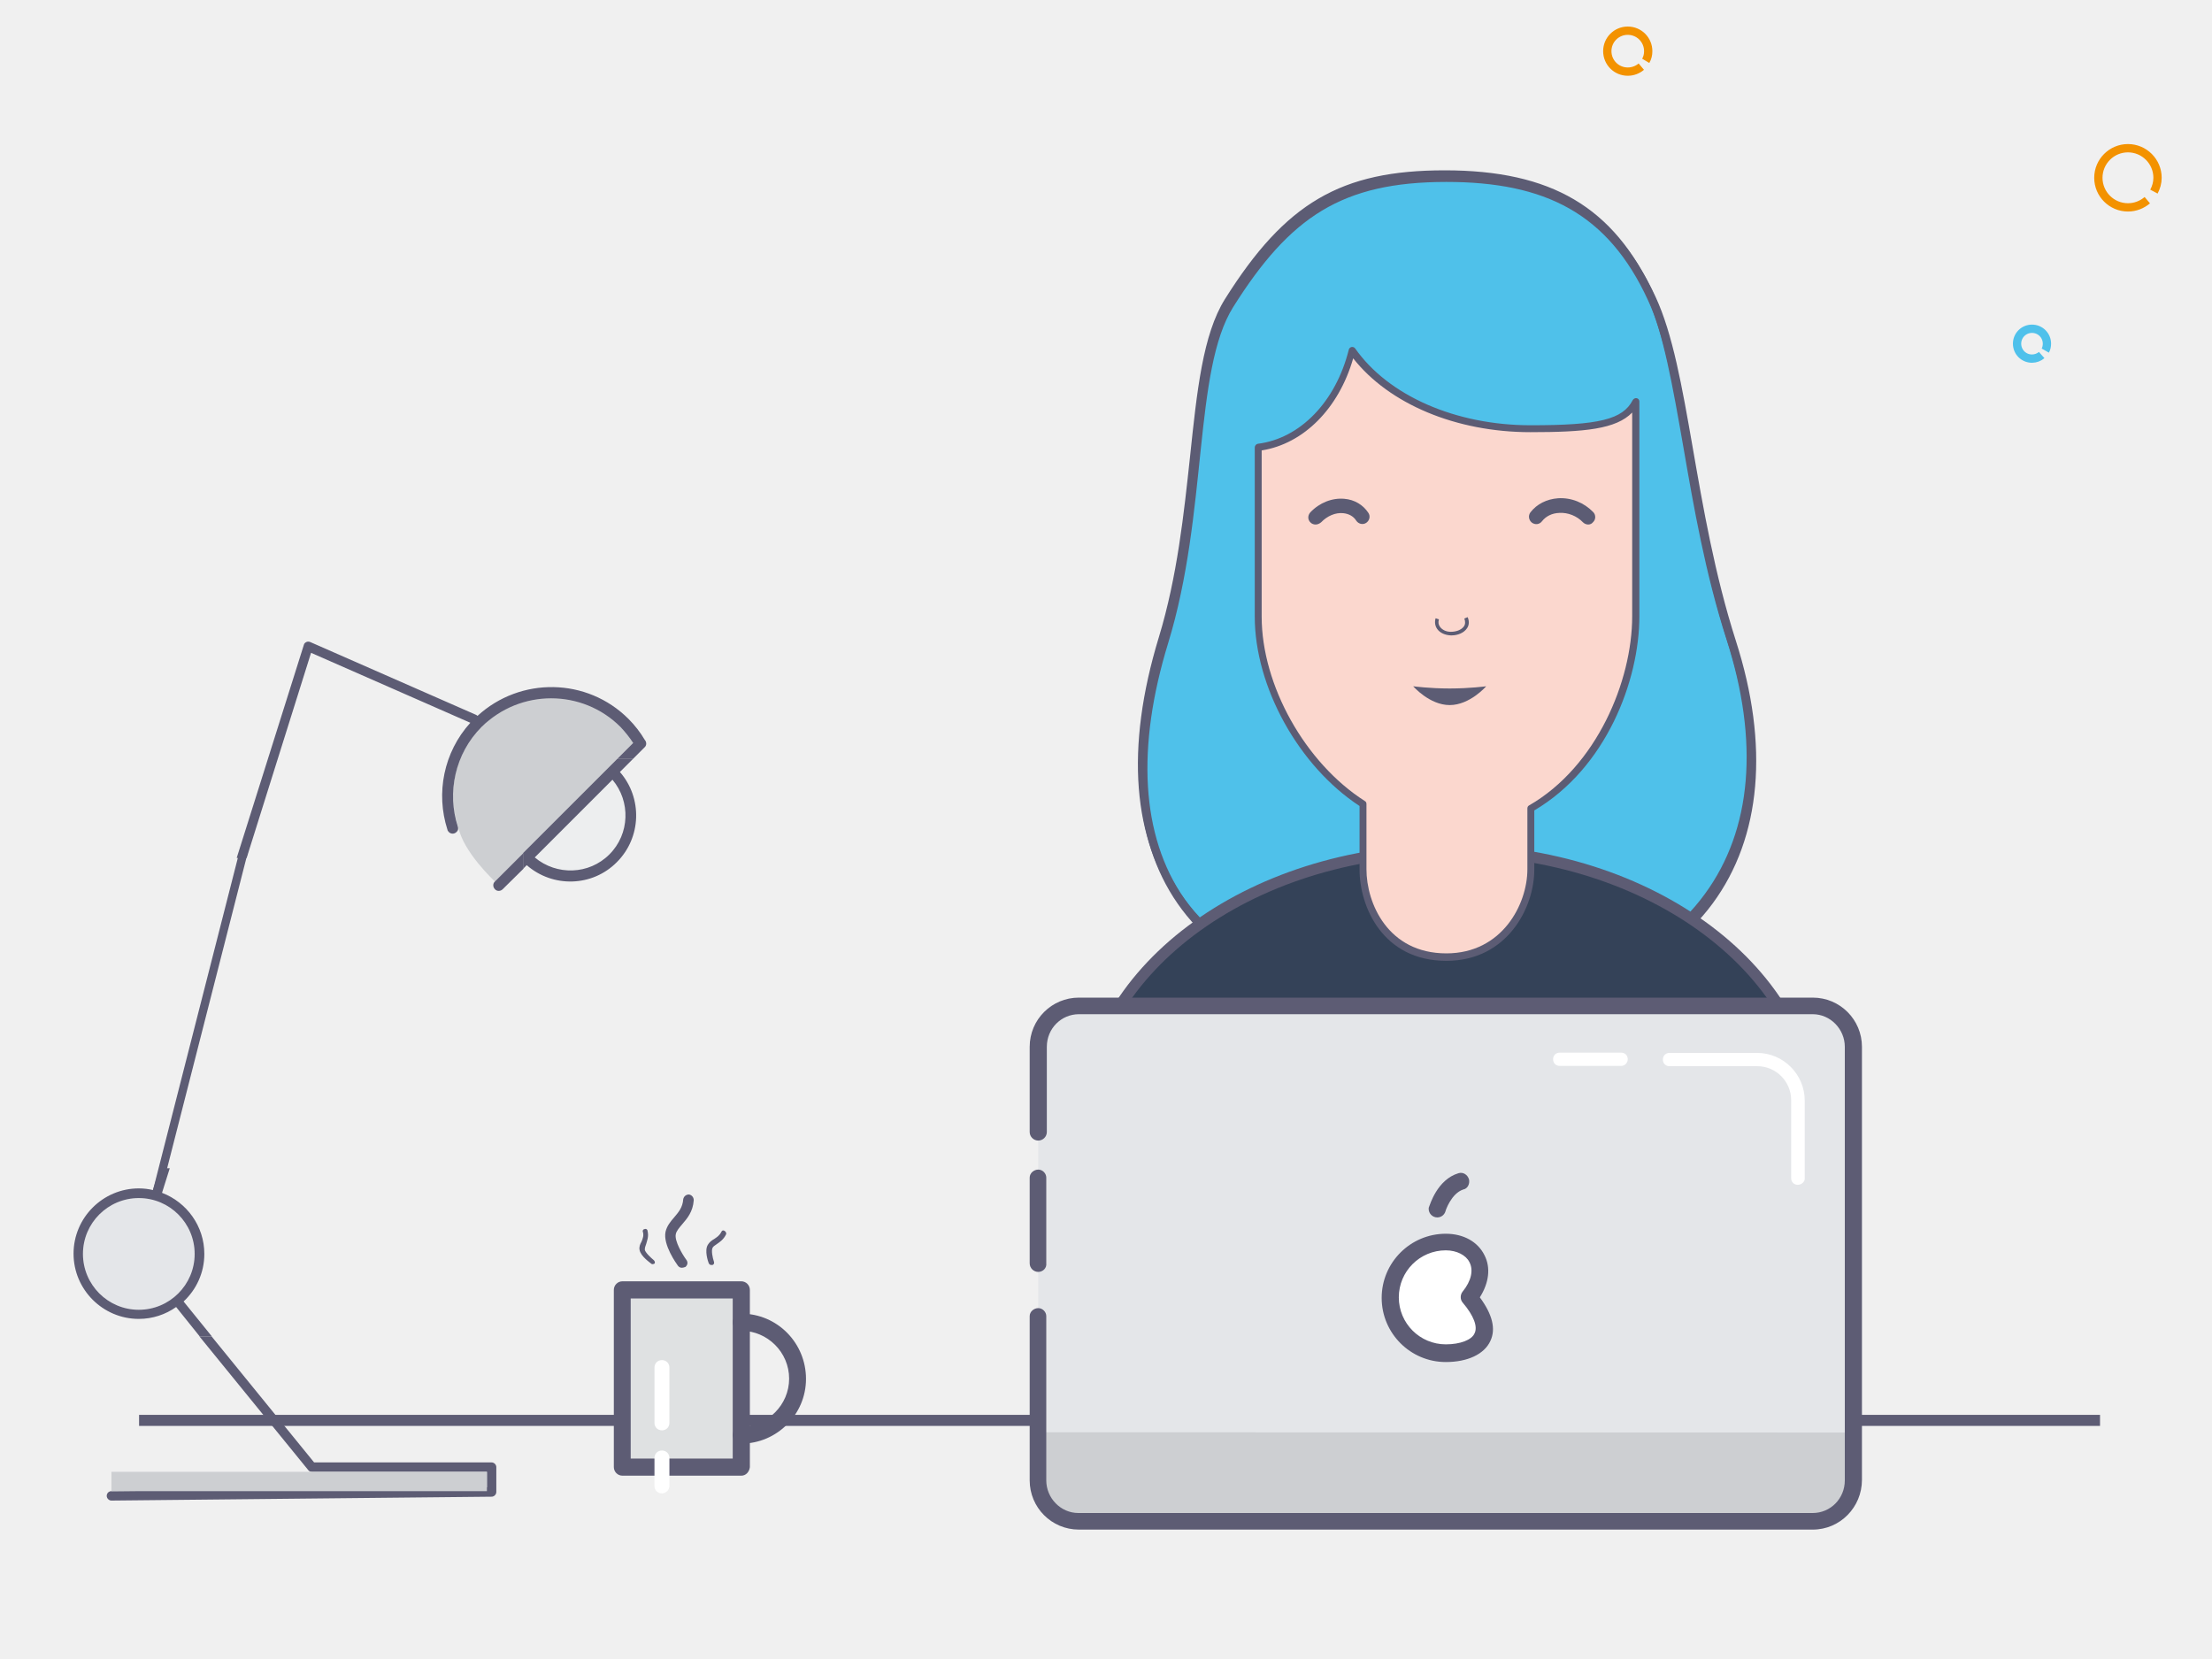
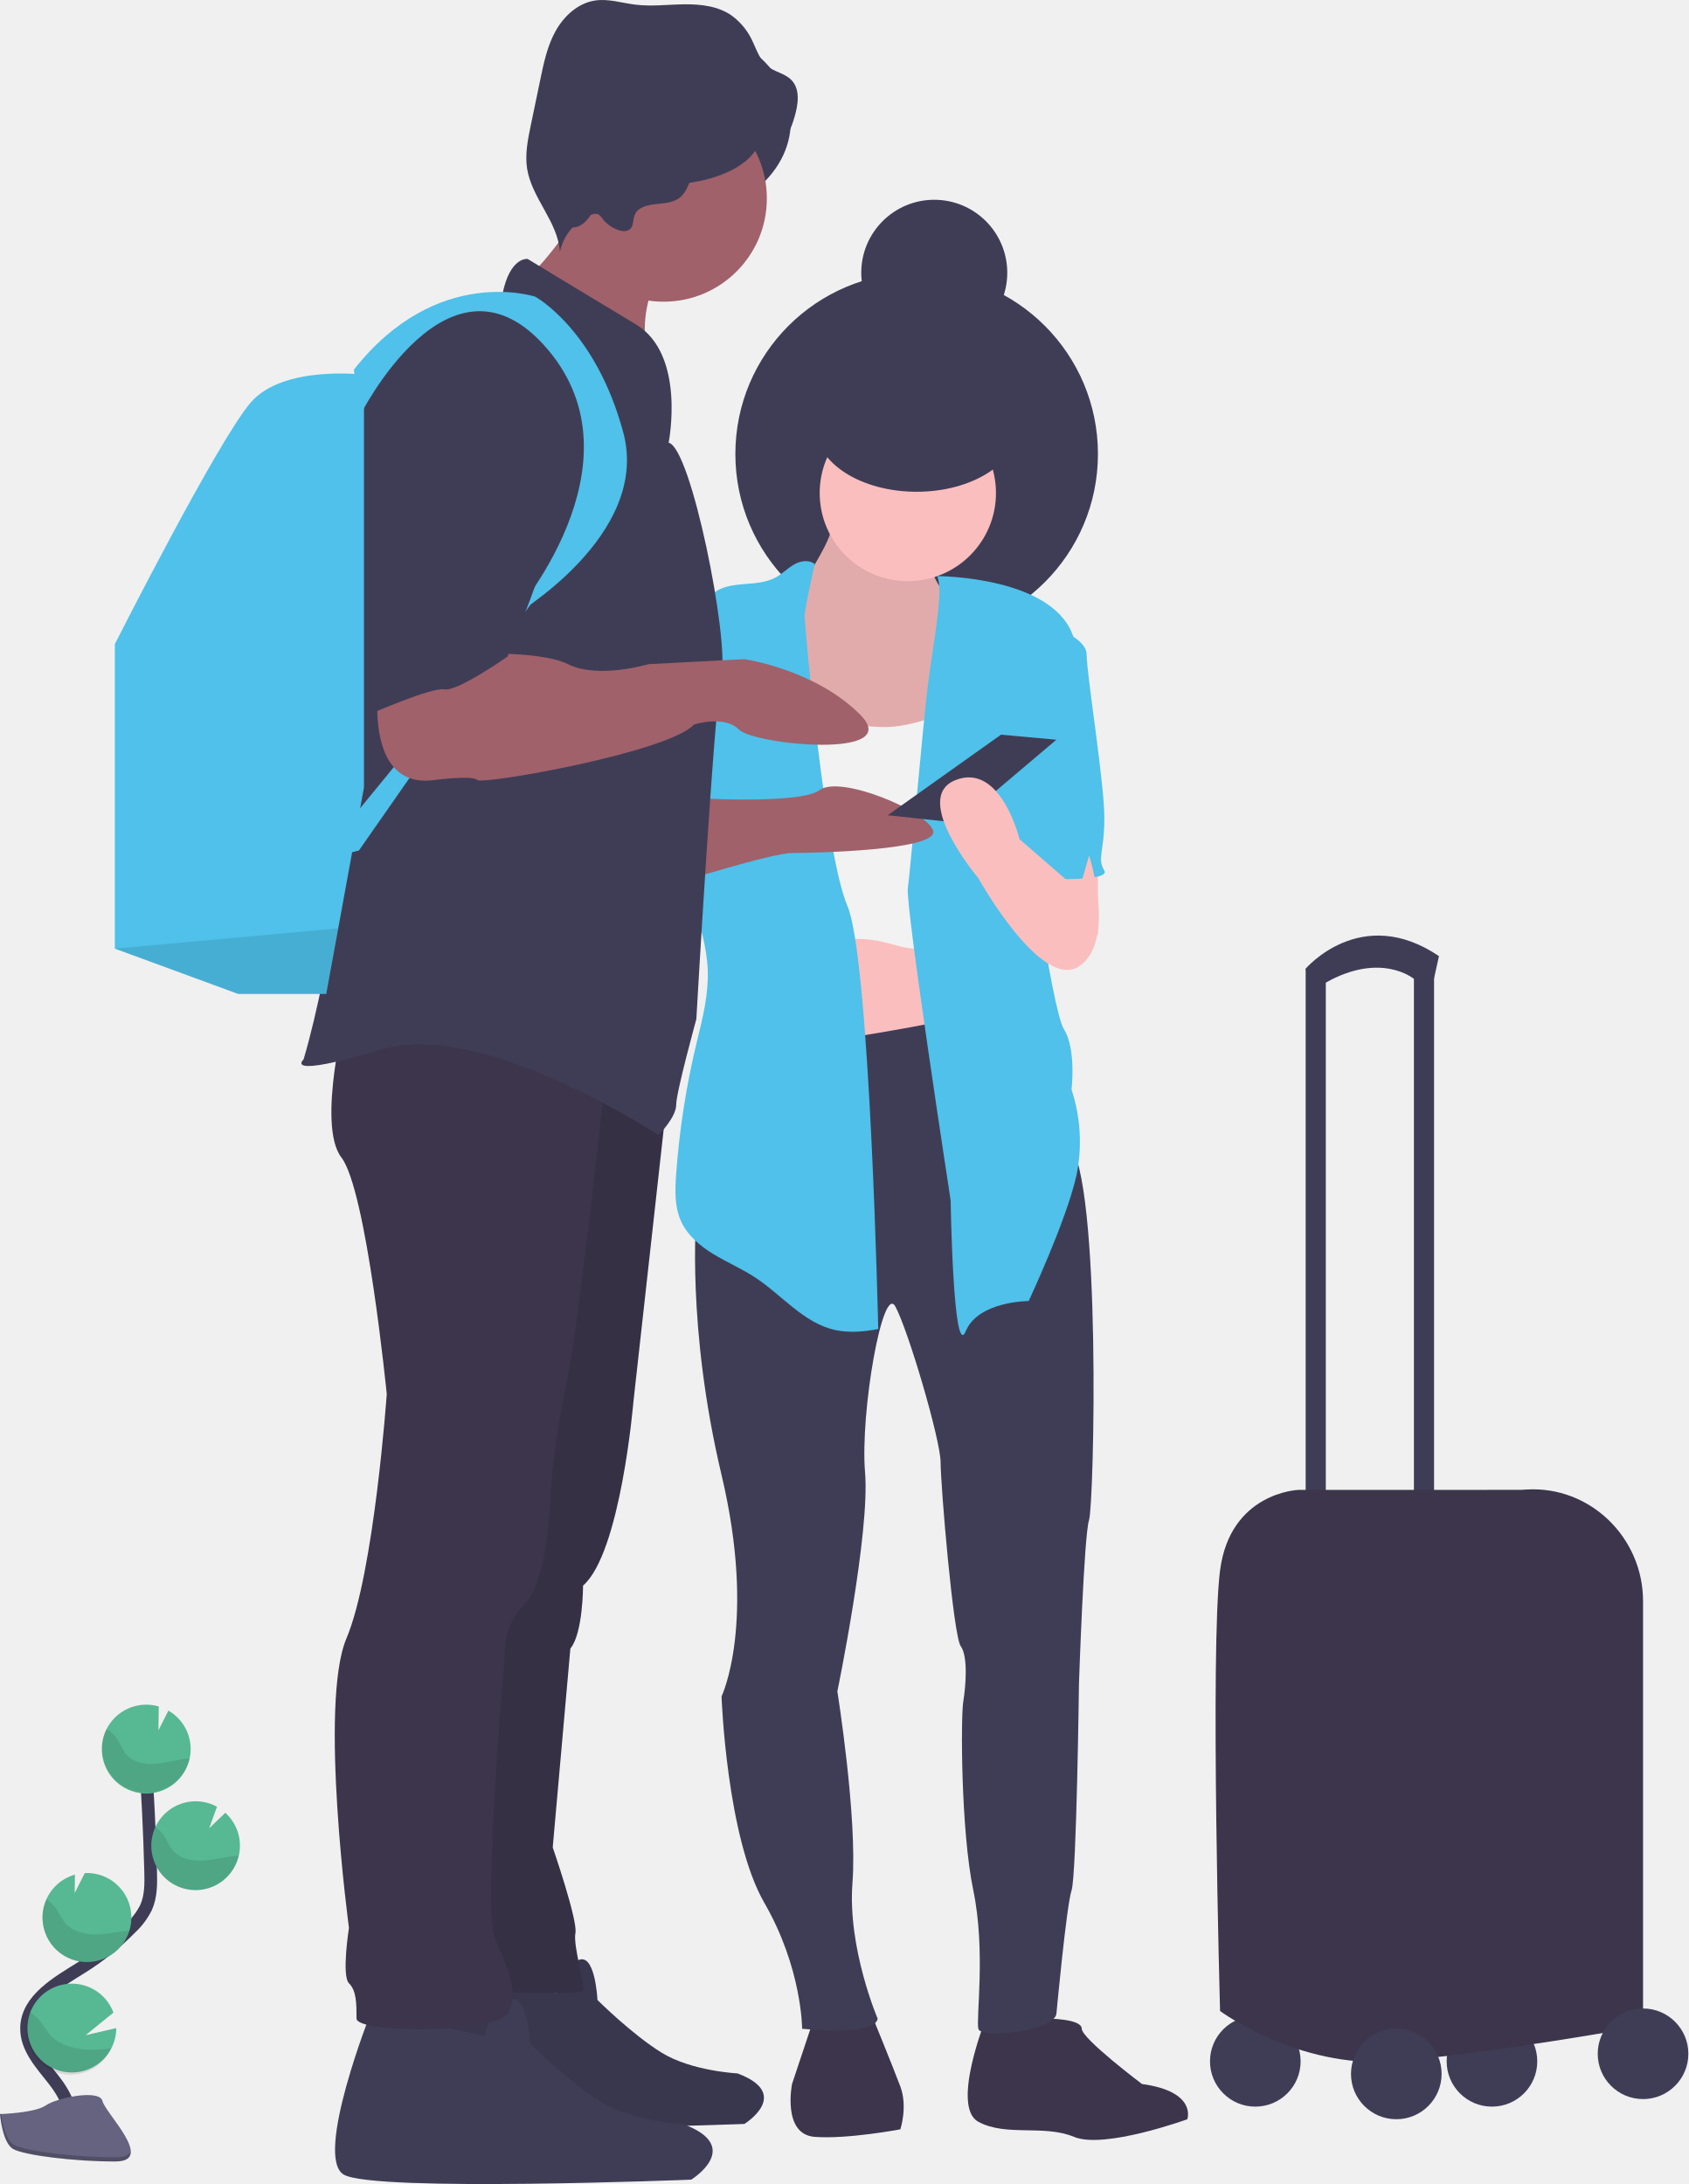
- <svg xmlns="http://www.w3.org/2000/svg" version="1.1" id="Calque_1" x="0px" y="0px" viewBox="0 0 800 600" style="enable-background:new 0 0 800 600;" xml:space="preserve">
-   <style type="text/css">
- 	.st0{fill:none;stroke:#5D5C74;stroke-width:4;stroke-miterlimit:10;}
- 	.st1{fill:#4FC1EA;stroke:#5D5C74;stroke-width:3;stroke-miterlimit:10;}
- 	.st2{fill:#5C5C74;}
- 	.st3{fill:#344258;stroke:#5D5C74;stroke-width:4;stroke-miterlimit:10;}
- 	.st4{fill:#FBD7CE;}
- 	.st5{fill:#E4E6E9;}
- 	.st6{fill:#CDCFD2;}
- 	.st7{fill:#5D5C74;}
- 	.st8{fill:#FFFFFF;}
- 	.st9{fill:#DFE1E2;}
- 	.st10{fill:#EDEEEF;}
- 	.st11{fill:none;stroke:#5D5C74;stroke-width:3;stroke-miterlimit:10;}
- 	.st12{fill:none;stroke:#F39200;stroke-width:3;stroke-miterlimit:10;}
- 	.st13{fill:none;stroke:#4FC1EB;stroke-width:3;stroke-miterlimit:10;}
- </style>
-   <g id="XMLID_2188_">
-     <line id="XMLID_7309_" class="st0" x1="50.3" y1="513.7" x2="759.5" y2="513.7" />
-     <path id="XMLID_7308_" class="st1" d="M626.4,232.3c23.9,74.6-11.4,131.2-103.2,131.2c-97,0-125.1-56.4-102.2-131.2   c14.5-47.2,9-98.5,23.7-122c20.8-33.1,40.1-46,78.4-46c36.1,0,59.5,11.5,74.3,43.7C609.6,134.2,610.9,183.9,626.4,232.3z" />
-     <path id="XMLID_7305_" class="st2" d="M522.5,363.4c-45.8,0-78-12.2-95.9-36.4c-17.1-23.2-19.7-56.5-7.5-96.5   c6.7-22,9.1-45,11.3-65.4c2.5-23.7,4.6-44.1,12.6-56.9c21.9-34.9,42-46.6,79.5-46.6c38.6,0,61.1,13.3,75.5,44.5   c6.2,13.5,9.6,32.8,13.4,55.2c3.7,21.4,7.9,45.6,15.5,69.3c12.1,37.8,9.3,70.5-8.2,94.4C600.4,350.1,567.1,363.4,522.5,363.4z    M522.5,64.1c-36.5,0-56,11.5-77.4,45.4c-7.7,12.3-9.8,32.4-12.2,55.8c-2.1,20.5-4.6,43.7-11.4,65.9c-12,39.1-9.5,71.7,7.1,94.2   c17.3,23.5,48.9,35.3,93.8,35.3c43.8,0,76.3-12.9,94.2-37.4c17-23.2,19.7-55.1,7.8-92.1c-7.7-23.9-11.9-48.2-15.6-69.6   c-3.9-22.2-7.2-41.3-13.2-54.5C581.8,77,559.9,64.1,522.5,64.1z" />
-     <path id="XMLID_7304_" class="st3" d="M392,406.9c0-54.9,59.2-99.5,132.2-99.5s132.2,44.5,132.2,99.5" />
-     <path id="XMLID_7303_" class="st4" d="M553.8,156c-28.4,0-52.9-11.6-64.6-28.4c-4.7,18.9-18,33-34,35c0,17.7,0,45.8,0,61.2   c0,23.6,14.8,53,37.9,67.8v23.6c0,13.2,8.3,31.7,30.2,31.7c21.3,0,30.6-18.5,30.6-31.7v-22c24.7-14.2,38-45,38-69.5   c0-23.6,0-77.2,0-77.2c0-0.2,0-0.3,0-0.5C587.8,154,577.9,156,553.8,156z" />
-     <path id="XMLID_7300_" class="st2" d="M523.1,347.5c-23.1,0-31.4-19.7-31.4-33v-23c-22-14.4-37.9-43.1-37.9-68.5v-61.2   c0-0.6,0.5-1.2,1.1-1.3c15.3-1.9,28.2-15.2,32.9-34c0.1-0.5,0.5-0.9,1-1c0.5-0.1,1,0.1,1.3,0.5c12,17.1,36.3,27.8,63.5,27.8   c24.7,0,33.3-2.1,36.9-9.1c0.3-0.5,0.9-0.8,1.4-0.7c0.6,0.1,1,0.6,1,1.2l0,0.5v77.2c0,23.1-11.9,54.8-38,70.2v21.2   C555,328.2,545.1,347.5,523.1,347.5z M456.3,162.9v60.1c0,24.8,15.7,52.9,37.3,66.7c0.4,0.2,0.6,0.6,0.6,1.1v23.6   c0,12.2,7.7,30.4,28.9,30.4c20.2,0,29.3-17.8,29.3-30.4v-22c0-0.5,0.2-0.9,0.6-1.1c24.5-14.1,37.3-45.1,37.3-68.4v-73.7   c-5.8,6-17.2,7.1-36.8,7.1c-26.9,0-51.1-10.2-64.1-26.7C484.2,147.7,471.5,160.5,456.3,162.9z" />
-     <g id="XMLID_7298_">
-       <path id="XMLID_7299_" class="st2" d="M537.5,248.2c0,0-5.9,6.8-13.2,6.8c-7.3,0-13.2-6.8-13.2-6.8s5.9,0.8,13.2,0.8    C531.6,249,537.5,248.2,537.5,248.2z" />
-     </g>
-     <g id="XMLID_7296_">
-       <path id="XMLID_7297_" class="st2" d="M525,229.8c-0.1,0-0.2,0-0.3,0c-2.1-0.1-3.9-0.9-4.9-2.3c-0.8-1.1-1-2.5-0.6-3.9l1.2,0.4    c-0.3,1-0.2,1.9,0.4,2.7c0.8,1.1,2.2,1.8,3.9,1.8c2,0,3.8-0.7,4.7-1.9c0.6-0.8,0.6-1.8,0.2-2.9l1.2-0.5c0.8,1.9,0.3,3.3-0.3,4.1    C529.5,228.8,527.3,229.8,525,229.8z" />
-     </g>
-     <path id="XMLID_7295_" class="st5" d="M670.3,378.6v156.6c0,8.1-6.6,14.7-14.7,14.7H390.2c-8.1,0-14.7-6.6-14.7-14.7V378.4   c0-8.1,6.6-14.7,14.7-14.7h265.4C663.7,363.9,670.3,370.5,670.3,378.6" />
-     <path id="XMLID_7294_" class="st6" d="M670.3,518.1v17.2c0,8.1-6.6,14.7-14.7,14.7H390.2c-8.1,0-14.7-6.6-14.7-14.7v-17.3   L670.3,518.1z" />
-     <path id="XMLID_7293_" class="st7" d="M375.5,460c-1.7,0-3.1-1.4-3.1-3.1v-31c0-1.7,1.6-2.9,3.1-2.9c1.6,0,2.9,1.4,2.9,2.9v31   C378.6,458.6,377.2,460,375.5,460" />
-     <path id="XMLID_7292_" class="st7" d="M655.6,553.2H390.2c-9.9,0-17.8-8-17.8-17.8V476c0-1.7,1.6-2.9,3.1-2.9   c1.6,0,2.9,1.4,2.9,2.9v59.4c0,6.4,5.2,11.8,11.6,11.8h265.6c6.4,0,11.6-5.2,11.6-11.8V378.6c0-6.4-5.2-11.8-11.6-11.8H390.2   c-6.4,0-11.6,5.2-11.6,11.8v30.8c0,1.7-1.4,3.1-3.1,3.1c-1.7,0-3.1-1.4-3.1-3.1v-30.8c0-9.9,8-17.8,17.8-17.8h265.4   c9.9,0,17.8,8,17.8,17.8v156.6C673.4,545.1,665.5,553.2,655.6,553.2" />
-     <path id="XMLID_7288_" class="st8" d="M650.2,428.5c-1.4,0-2.4-1-2.4-2.4v-28.2c0-6.8-5.5-12.3-12.3-12.3h-31.7   c-1.4,0-2.4-1-2.4-2.4c0-1.4,1-2.4,2.4-2.4h31.7c9.5,0,17.2,7.8,17.2,17.2v28.2C652.8,427.3,651.6,428.5,650.2,428.5 M586.3,385.5   h-22.2c-1.4,0-2.4-1-2.4-2.4c0-1.4,1-2.4,2.4-2.4h22.2c1.4,0,2.4,1,2.4,2.4C588.7,384.3,587.7,385.5,586.3,385.5 M531.4,469.4   c11.6,13.9,2.8,20.1-8.3,20.1s-20.1-9-20.1-20.1c0-11.1,9-20.1,20.1-20.1S539.4,459.3,531.4,469.4" />
-     <path id="XMLID_7285_" class="st7" d="M522.9,452.2c-9.4,0-17,7.6-17,17c0,9.4,7.6,17,17,17c5.2,0,9.4-1.6,10.4-4   c1.2-2.4-0.3-6.4-4.3-11.1c-0.9-1-1-2.8,0-4c3.1-3.8,4-7.8,2.4-10.7C530.2,454,526.9,452.2,522.9,452.2 M522.9,492.6   c-12.8,0-23.2-10.4-23.2-23.2c0-12.8,10.4-23.2,23.2-23.2c6.4,0,11.6,2.9,14,7.8c2.3,4.5,1.6,10-1.7,15.2   c4.5,6.1,5.9,11.4,3.8,15.8C536.8,489.8,530.7,492.6,522.9,492.6" />
-     <path id="XMLID_7284_" class="st7" d="M519.8,440.3c-1.7,0-3.1-1.4-3.1-3.1c0-0.3,0-0.5,0.2-0.9c0.2-0.3,2.8-9.7,10.6-12   c1.6-0.5,3.3,0.5,3.8,2.3c0.3,1.6-0.5,3.3-2.1,3.6c-4.3,1.4-6.4,7.6-6.4,7.8C522.4,439.4,521.2,440.3,519.8,440.3" />
-     <path id="XMLID_7283_" class="st9" d="M225,530.6h43v-64.1h-43V530.6z" />
-     <path id="XMLID_7280_" class="st7" d="M228.1,527.5H265v-57.9h-36.9L228.1,527.5z M268.1,533.7h-43c-1.7,0-3.1-1.4-3.1-3.1v-64.1   c0-1.7,1.4-3.1,3.1-3.1h43c1.7,0,3.1,1.4,3.1,3.1v64.1C271,532.3,269.8,533.7,268.1,533.7z" />
-     <path id="XMLID_7275_" class="st7" d="M268.1,522.1c-1.7,0-3.1-1.4-3.1-3.1c0-1.7,1.4-3.1,3.1-3.1c9.5,0,17.3-7.8,17.3-17.3   c0-9.5-7.8-17.3-17.3-17.3c-1.7,0-3.1-1.4-3.1-3.1c0-1.7,1.4-3.1,3.1-3.1c13,0,23.4,10.6,23.4,23.6   C291.5,511.6,280.9,522.1,268.1,522.1 M246.6,458.5c-0.5,0-1-0.2-1.4-0.7c-0.5-0.7-5.5-7.6-4.5-12.3c0.5-2.1,1.7-3.6,3.1-5.2   c1.6-1.9,3.1-3.6,3.3-6.6c0.2-1,1-1.7,2.1-1.7c1,0.2,1.7,1,1.7,2.1c-0.3,4.2-2.4,6.6-4.2,8.7c-1,1.2-2.1,2.4-2.3,3.6   c-0.5,2.4,2.4,7.3,3.8,9.2c0.7,0.9,0.5,1.9-0.3,2.6C247.3,458.4,247,458.5,246.6,458.5 M236,457.2c-0.2,0-0.3,0-0.5-0.2   c-0.3-0.3-3.8-2.6-4.2-5c-0.2-1,0.2-2.1,0.7-2.9c0.5-1.2,0.9-2.3,0.5-3.6c-0.2-0.5,0.2-1,0.7-1c0.5-0.2,1,0.2,1,0.7   c0.5,2.1-0.2,3.5-0.5,4.7c-0.3,0.7-0.5,1.4-0.5,2.1c0.2,1,2.1,2.8,3.3,3.8c0.3,0.3,0.5,0.9,0.2,1.2   C236.6,457,236.4,457.2,236,457.2 M257.2,457.5c-0.3,0-0.7-0.2-0.9-0.7c-0.2-0.5-1.6-4.5-0.3-6.6c0.5-0.9,1.4-1.6,2.3-2.1   c1-0.7,1.9-1.2,2.6-2.6c0.2-0.5,0.7-0.7,1.2-0.3c0.3,0.2,0.7,0.7,0.5,1.2c-0.9,1.9-2.3,2.8-3.3,3.5c-0.7,0.5-1.4,0.9-1.6,1.4   c-0.5,1,0,3.5,0.5,5c0.2,0.5,0,1-0.5,1.2H257.2" />
-     <path id="XMLID_7271_" class="st8" d="M239.4,517.3c-1.5,0-2.7-1.1-2.7-2.7v-20c0-1.5,1.1-2.7,2.7-2.7c1.5,0,2.7,1.1,2.7,2.7v20   C242.1,516.2,240.9,517.3,239.4,517.3C239.4,517.5,239.4,517.5,239.4,517.3 M239.4,540.1c-1.5,0-2.7-1.1-2.7-2.7v-10.1   c0-1.5,1.1-2.7,2.7-2.7c1.5,0,2.7,1.1,2.7,2.7v10.1C242.1,538.8,240.9,540.1,239.4,540.1" />
-     <path id="XMLID_7270_" class="st6" d="M229.1,268.6L179,318.8c0,0-11.6-10.7-13.3-19.9c0,0-8.3-21.2,10.6-37.9c0,0,11-13,34.1-7.4   C210.4,253.6,223,257.8,229.1,268.6z" />
-     <path id="XMLID_7269_" class="st7" d="M109.9,233.2c0.1-0.5,0.5-0.8,0.9-1c0.4-0.2,0.9-0.2,1.4,0l59.9,26.3   c0.2,0.1,0.4,0.2,0.6,0.4c15.5-14.2,39.6-13.9,54.6,1.1c2.3,2.3,4.3,4.9,5.9,7.6l0,0c0.7,0.8,0.7,2-0.1,2.7l-4.2,4.2h-5.7l5.8-5.8   c-1.3-2-2.9-4-4.6-5.8c-13.8-13.8-36.3-13.8-50.2,0c-9.7,9.7-12.6,23.8-8.6,36.1c0,0,0,0,0,0c0.2,0.7,0.1,1.4-0.5,1.9   c-0.8,0.8-2,0.8-2.8,0c-0.1-0.1-0.2-0.3-0.3-0.4c0,0-0.1,0-0.1-0.1c0,0,0-0.1,0-0.1c0-0.1-0.1-0.2-0.1-0.3   c-4.2-13.1-1.4-27.9,8.3-38.6l-57.6-25.3l-23.3,74.2h-3.6L109.9,233.2z" />
-     <path id="XMLID_7265_" class="st7" d="M112.8,532.3c-0.5,0-1-0.2-1.3-0.6l-39.4-48.4h4.4l37.1,45.6h64.2c0.9,0,1.7,0.8,1.7,1.7v9   c0,0.9-0.8,1.7-1.7,1.7l-137.5,1.4c0,0,0,0,0,0c-0.9,0-1.7-0.8-1.7-1.7c0-0.9,0.7-1.7,1.7-1.7l135.8-1.4v-5.6H112.8z" />
-     <path id="XMLID_7263_" class="st7" d="M181.8,321.6c-0.8,0.8-2.1,0.8-2.8,0c-0.8-0.8-0.8-2.1,0-2.8l10.3-10.3v5.7L181.8,321.6z" />
-     <path id="XMLID_7262_" class="st10" d="M220.4,308.9c-7.4,7.4-19.1,7.7-27,1.1l28-28C228.1,289.8,227.8,301.5,220.4,308.9z" />
-     <path id="XMLID_7256_" class="st7" d="M228.9,274.5h-5.7l-34,34v5.7l1.3-1.3c9.4,8.2,23.7,7.9,32.6-1.1c8.9-8.9,9.3-23.2,1.1-32.6   L228.9,274.5z M221.5,282c6.6,7.8,6.3,19.6-1.1,27c-7.4,7.4-19.1,7.7-27,1.1L221.5,282z" />
-     <path id="XMLID_7255_" class="st5" d="M50.2,473.7c-11.2,0-20.2-9.1-20.2-20.2c0-11.2,9.1-20.2,20.2-20.2   c11.2,0,20.2,9.1,20.2,20.2C70.4,464.7,61.3,473.7,50.2,473.7z" />
-     <path id="XMLID_7251_" class="st7" d="M72.2,483.3h4.4l-10.2-12.6c4.6-4.3,7.5-10.4,7.5-17.2c0-10.1-6.4-18.7-15.3-22.1l2.8-8.9   h-3.6l-2.5,7.9c-1.6-0.4-3.4-0.6-5.1-0.6c-13,0-23.6,10.6-23.6,23.6c0,13,10.6,23.6,23.6,23.6c5,0,9.7-1.6,13.5-4.3L72.2,483.3z    M50.2,473.7c-11.2,0-20.2-9.1-20.2-20.2c0-11.2,9.1-20.2,20.2-20.2c11.2,0,20.2,9.1,20.2,20.2C70.4,464.7,61.3,473.7,50.2,473.7z" />
-     <rect id="XMLID_7247_" x="40.3" y="532.3" class="st6" width="135.8" height="7" />
-     <line id="XMLID_7245_" class="st11" x1="56.4" y1="432.3" x2="88.2" y2="307.8" />
-     <g id="XMLID_7240_">
-       <path id="XMLID_7243_" class="st2" d="M475.8,189.7c-0.6,0-1.3-0.2-1.8-0.7c-1.1-1-1.1-2.6-0.1-3.7c3.3-3.5,7.9-5.3,12.3-4.9    c3.7,0.3,6.8,2.2,8.7,5.1c0.8,1.2,0.4,2.8-0.8,3.6c-1.2,0.8-2.8,0.4-3.6-0.8c-1-1.6-2.7-2.5-4.7-2.7c-2.8-0.3-5.8,1-8,3.3    C477.2,189.4,476.5,189.7,475.8,189.7z" />
-     </g>
-     <g id="XMLID_7234_">
-       <path id="XMLID_7235_" class="st2" d="M574.4,189.7c-0.7,0-1.4-0.3-1.9-0.8c-2.2-2.3-5.4-3.6-8.6-3.4c-2.6,0.1-4.8,1.2-6.2,3    c-0.9,1.2-2.5,1.4-3.7,0.5c-1.1-0.9-1.4-2.5-0.5-3.7c2.3-3,5.9-4.8,10-5.1c4.8-0.3,9.4,1.6,12.7,5c1,1,1,2.7-0.1,3.7    C575.7,189.4,575.1,189.7,574.4,189.7z" />
-     </g>
-     <path id="XMLID_7233_" class="st12" d="M593.6,24.1c-1.3,1.1-3,1.8-4.9,1.8c-4.1,0-7.4-3.3-7.4-7.4s3.3-7.4,7.4-7.4   s7.4,3.3,7.4,7.4c0,1.3-0.3,2.5-0.9,3.5" />
-     <path id="XMLID_7231_" class="st13" d="M927.6,36c-1.2,1-2.8,1.7-4.5,1.7c-3.8,0-6.9-3.1-6.9-6.9s3.1-6.9,6.9-6.9   c3.8,0,6.9,3.1,6.9,6.9c0,1.2-0.3,2.3-0.8,3.2" />
-     <path id="XMLID_7227_" class="st13" d="M723.9-25.7c-2.8,2.4-6.5,3.9-10.5,3.9c-8.9,0-16.1-7.2-16.1-16.1S704.5-54,713.4-54   c8.9,0,16.1,7.2,16.1,16.1c0,2.7-0.7,5.3-1.9,7.6" />
-     <path id="XMLID_7226_" class="st13" d="M738.4,128.4c-0.9,0.8-2.2,1.3-3.5,1.3c-3,0-5.4-2.4-5.4-5.4s2.4-5.4,5.4-5.4   c3,0,5.4,2.4,5.4,5.4c0,0.9-0.2,1.8-0.6,2.5" />
-     <path id="XMLID_7222_" class="st12" d="M776.6,72.4c-1.9,1.6-4.3,2.6-7,2.6c-5.9,0-10.7-4.8-10.7-10.7s4.8-10.7,10.7-10.7   c5.9,0,10.7,4.8,10.7,10.7c0,1.8-0.5,3.5-1.3,5" />
-     <path id="XMLID_7218_" class="st12" d="M422.9-49.9c-0.9,0.8-2.2,1.3-3.5,1.3c-3,0-5.4-2.4-5.4-5.4s2.4-5.4,5.4-5.4   c3,0,5.4,2.4,5.4,5.4c0,0.9-0.2,1.8-0.6,2.5" />
-     <path id="XMLID_7196_" class="st12" d="M893.7,176.5c-0.9,0.8-2.2,1.3-3.5,1.3c-3,0-5.4-2.4-5.4-5.4s2.4-5.4,5.4-5.4   s5.4,2.4,5.4,5.4c0,0.9-0.2,1.8-0.6,2.5" />
-   </g>
+ <svg xmlns="http://www.w3.org/2000/svg" id="f7ee2044-fccd-4254-8d0a-396acfe54447" data-name="Layer 1" width="532.15" height="688.51" viewBox="0 0 532.15 688.51">
+   <ellipse cx="209.56" cy="38.37" rx="39.68" ry="30.95" fill="#3f3d56" />
+   <circle cx="288.92" cy="143.12" r="57.14" fill="#3f3d56" />
+   <circle cx="470.25" cy="649.84" r="14.28" fill="#3f3d56" />
+   <circle cx="395.66" cy="649.84" r="14.28" fill="#3f3d56" />
+   <rect x="411.53" y="305.42" width="6.35" height="175.39" fill="#3f3d56" />
+   <rect x="445.65" y="305.42" width="6.35" height="175.39" fill="#3f3d56" />
+   <path d="M747,415.92l-1.59-4.76s17.46-20.63,42.06-4l-1.59,7.15h-6.35s-10.31-8.65-27.77,1.23Z" transform="translate(-333.92 -105.74)" fill="#3f3d56" />
+   <rect x="249.24" y="280.42" width="57.14" height="73.01" fill="#fbbebe" />
+   <rect x="328.6" y="259.78" width="17.46" height="34.92" fill="#fbbebe" />
+   <path d="M590.7,741.3l-7.14,21.43s-3.18,15.87,7.14,16.66,27-2.38,27-2.38,2.38-7.14,0-13.49-9.52-23.81-9.52-23.81Z" transform="translate(-333.92 -105.74)" fill="#3c354c" />
+   <path d="M644.66,742.09s-11.11,27.78-2.38,32.54,20.64.79,30.16,4.76,35.71-5.55,35.71-5.55,3.18-8.73-14.28-11.11c0,0-19-14.29-19-17.46s-11.11-3.18-11.11-3.18Z" transform="translate(-333.92 -105.74)" fill="#3c354c" />
+   <path d="M642.28,425.45s-65.07,13.49-73,9.52-15.87,54-15.87,54-3.18,34.92,7.93,81.74,0,69.84,0,69.84,1.59,44.44,13.5,65.08,11.9,39.68,11.9,39.68,23,2.38,23.81-3.18c0,0-9.53-22.22-7.94-42.85s-4.76-60.32-4.76-60.32,10.32-50,8.73-69,5.56-59.52,9.52-52.38,14.29,42.06,14.29,49.21,4,54.75,6.35,57.93,1.58,12.7.79,17.46-.79,40.47,3.17,59.52.8,40.47,1.59,43.65,23.81.79,24.6-4.77c0,0,3.18-34.12,4.77-38.88S674,636.54,674,636.54s1.58-46.82,3.17-51.58,4-107.14-6.35-119-6.35-42.06-6.35-42.06Z" transform="translate(-333.92 -105.74)" fill="#3f3d56" />
+   <path d="M588.79,287.2c-2.94,5.54-5.9,11.13-7.74,17.14s-2.48,12.52-.75,18.56a46,46,0,0,0,5.12,10.7,36.7,36.7,0,0,0,6.47,8.64c6,5.48,14.72,6.58,22.82,7.44a11.56,11.56,0,0,0,4.19-.07,7.92,7.92,0,0,0,3-1.64c3.55-3,5.16-7.58,6.46-12a198,198,0,0,0,6.62-32.14,14.89,14.89,0,0,0,0-5.2c-.7-3-3.1-5.33-4.84-7.91a20.17,20.17,0,0,1-3.44-10.4c-.07-1.81,0-3.81-1.14-5.19a7,7,0,0,0-2.69-1.66c-4.73-2-9.45-4-14.19-5.92-2.86-1.18-8-4.32-11-2-2.57,2-1.33,6.64-2.43,9.42C593.56,279.19,590.91,283.2,588.79,287.2Z" transform="translate(-333.92 -105.74)" fill="#fbbebe" />
+   <path d="M588.79,287.2c-2.94,5.54-5.9,11.13-7.74,17.14s-2.48,12.52-.75,18.56a46,46,0,0,0,5.12,10.7,36.7,36.7,0,0,0,6.47,8.64c6,5.48,14.72,6.58,22.82,7.44a11.56,11.56,0,0,0,4.19-.07,7.92,7.92,0,0,0,3-1.64c3.55-3,5.16-7.58,6.46-12a198,198,0,0,0,6.62-32.14,14.89,14.89,0,0,0,0-5.2c-.7-3-3.1-5.33-4.84-7.91a20.17,20.17,0,0,1-3.44-10.4c-.07-1.81,0-3.81-1.14-5.19a7,7,0,0,0-2.69-1.66c-4.73-2-9.45-4-14.19-5.92-2.86-1.18-8-4.32-11-2-2.57,2-1.33,6.64-2.43,9.42C593.56,279.19,590.91,283.2,588.79,287.2Z" transform="translate(-333.92 -105.74)" opacity="0.1" />
+   <circle cx="286.14" cy="155.43" r="27.78" fill="#fbbebe" />
+   <path d="M629.81,331.23c-5.26,1.89-10.69,3.52-16.28,3.72a53.89,53.89,0,0,1-12.45-1.33,158.09,158.09,0,0,1-24.78-7.07c-1.72,3.39-2.18,7.26-2.33,11.06-.43,11.49,1.86,22.89,2.74,34.36,1.11,14.58,0,29.48,3.75,43.6a12,12,0,0,1,2.68-6.54,14.84,14.84,0,0,1,4.49-3.3,35.8,35.8,0,0,1,24.58-3.06c4.81,1.14,9.92,3.27,14.48,1.36,2.72-1.15,4.69-3.57,6.2-6.11a50.22,50.22,0,0,0,5.42-14.69c3-13.24,3.4-26.93,3.76-40.51.1-3.63,1.66-14.42-1.35-17.08-2.11-1.85-2.73.79-4.25,2.17A19.43,19.43,0,0,1,629.81,331.23Z" transform="translate(-333.92 -105.74)" fill="#f2f2f2" />
+   <path d="M590.71,283.54c-1.85-1.45-4.59-1-6.63.23s-3.69,2.93-5.76,4.05c-5.74,3.11-13.45.83-18.9,4.45-5.12,3.41-6,10.43-6.4,16.57-1,15.6-1.86,31.31-5.61,46.49-1,4-2.2,8.1-1.82,12.22a32.43,32.43,0,0,0,1.66,6.9l4.92,15.37c2.28,7.14,4.59,14.39,4.83,21.88s-1.52,14.61-3.27,21.76A255.21,255.21,0,0,0,547,476.37c-.31,4.79-.44,9.79,1.5,14.18,2,4.59,6.06,8,10.34,10.59s8.93,4.59,13.12,7.34c8.41,5.53,15.16,14.24,25,16.51,4.51,1,9.23.6,13.77-.28,0,0-2.57-116.72-9.72-133.39s-13.49-88.88-13.49-91.26S590.71,283.54,590.71,283.54Z" transform="translate(-333.92 -105.74)" fill="#4fc1ea" />
+   <path d="M629.33,287.36s37.55,0,43.11,19.84-15.87,52.38-15.87,52.38,8.73,64.28,12.69,70.63,2.39,19,2.39,19a52.51,52.51,0,0,1,1.58,27c-3.17,14.28-15.08,39.68-15.08,39.68s-15.87,0-19.84,9.52-4.76-41.27-4.76-41.27-14.28-92.85-13.49-98.4,4.76-51.59,6.35-64.29S631.46,292.12,629.33,287.36Z" transform="translate(-333.92 -105.74)" fill="#4fc1ea" />
+   <path d="M658.15,300.06s18.26,5.55,18.26,11.9S682,352.43,682,363.54s-2.38,12.7,0,16.67-25.39,2.38-25.39,2.38l-5.05-45.23Z" transform="translate(-333.92 -105.74)" fill="#4fc1ea" />
+   <path d="M550.22,357.2s35.72,2.38,42.07-2.39,33.33,6.35,35.71,12.7-38.1,7.14-44.44,7.14-36.51,9.53-36.51,9.53Z" transform="translate(-333.92 -105.74)" fill="#a0616a" />
+   <path d="M476.69,726.87s-16.65,42-8,47,99.86,1.44,99.86,1.44,15.19-9.4-2.17-15.92c0,0-14.48-.72-23.88-6.51s-20.27-16.64-20.27-16.64-.72-15.92-6.51-12.3a14.86,14.86,0,0,0-6.51,10.13Z" transform="translate(-333.92 -105.74)" fill="#3f3d56" />
+   <path d="M476.69,726.87s-16.65,42-8,47,99.86,1.44,99.86,1.44,15.19-9.4-2.17-15.92c0,0-14.48-.72-23.88-6.51s-20.27-16.64-20.27-16.64-.72-15.92-6.51-12.3a14.86,14.86,0,0,0-6.51,10.13Z" transform="translate(-333.92 -105.74)" opacity="0.1" />
+   <path d="M451,739.71s-18.25,46-8.73,51.58,109.52,1.59,109.52,1.59,16.67-10.31-2.38-17.46c0,0-15.87-.79-26.19-7.14S501,750,501,750s-.79-17.46-7.14-13.49a16.28,16.28,0,0,0-7.14,11.11Z" transform="translate(-333.92 -105.74)" fill="#3f3d56" />
+   <path d="M544.67,447.67l-11.11,100s-4,47.62-15.87,57.93c0,0,0,15.08-4,19.84l-5.56,62.7s7.94,23,7.15,27,3.17,16.66,2.38,18.25-38.1,0-38.1,0l7.94-127.77,24.6-177.76Z" transform="translate(-333.92 -105.74)" fill="#3c354c" />
+   <path d="M544.67,447.67l-11.11,100s-4,47.62-15.87,57.93c0,0,0,15.08-4,19.84l-5.56,62.7s7.94,23,7.15,27,3.17,16.66,2.38,18.25-38.1,0-38.1,0l7.94-127.77,24.6-177.76Z" transform="translate(-333.92 -105.74)" opacity="0.1" />
+   <path d="M524.83,444.49s-8.73,81.74-12.7,99.2a225.33,225.33,0,0,0-4.76,34.92s-.79,25.4-7.94,32.54A21.43,21.43,0,0,0,493.09,627s-7.15,80.15-3.18,89.68,7.94,17.46,4,23.8-47.62,6.35-47.62,1.59,0-8.73-2.38-11.11,0-17.46,0-17.46-9.52-70.63-.79-91.26,12.7-77,12.7-77-6.35-64.28-14.29-74.6,1.59-46.82,1.59-46.82Z" transform="translate(-333.92 -105.74)" fill="#3c354c" />
+   <path d="M502.49,190.65c.92,2.1,3.13,3.27,5.14,4.38,11.65,6.42,21.4,15.73,31,24.93a36.43,36.43,0,0,1,1.45-24.63c1.14-2.65,2.65-5.51,1.83-8.28-.61-2-2.34-3.52-4-4.82a124.59,124.59,0,0,0-12.27-8.37c-3-1.78-9.08-6.51-12.49-6-.18,4.61-.27,8.73-2.29,13C510.36,181.92,502.84,191.45,502.49,190.65Z" transform="translate(-333.92 -105.74)" fill="#a0616a" />
+   <circle cx="209.16" cy="62.57" r="32.54" fill="#a0616a" />
+   <path d="M544.67,245.3s5.55-27.78-10.32-37.3-34.12-20.63-34.12-20.63-5.56-.8-7.94,11.11c0,0-45.23,8.73-50,51.58s3.18,105.55,3.18,105.55-7.14,54.76-15.87,84.12c0,0-7.15,6.35,24.6-3.17s87.29,27,87.29,27,5.56-5.56,5.56-9.53,6.35-27,6.35-27,5.55-97.61,7.93-108.72S551.81,246.89,544.67,245.3Z" transform="translate(-333.92 -105.74)" fill="#3f3d56" />
+   <path d="M495.47,300.06s43.64-25.4,34.91-57.94-27.77-42.85-27.77-42.85-30.95-10.32-57.14,23l1.59,15.08s28.57-57.93,59.52-21.43S495.47,300.06,495.47,300.06Z" transform="translate(-333.92 -105.74)" fill="#4fc1ea" />
+   <path d="M448.64,223.87V354l-8.11,44.39-3.79,20.69H409l-38.88-14.29v-96s32.53-64.29,42.85-76.19S448.64,223.87,448.64,223.87Z" transform="translate(-333.92 -105.74)" fill="#4fc1ea" />
+   <polygon points="106.6 292.66 102.82 313.35 75.04 313.35 36.16 299.07 106.6 292.66" opacity="0.1" />
+   <polygon points="105.2 264.94 173.45 181.61 113.13 268.12 106.78 269.7 105.2 264.94" fill="#4fc1ea" />
+   <path d="M535.41,171.67c1.85-1.25,4.17-1.48,6.39-1.7s4.54-.52,6.31-1.88c3.07-2.36,3.3-6.92,5.55-10.07,3.25-4.57,9.74-5.12,15.35-4.9,3.43.14,7.12.35,10-1.5s4.3-5.5,5.3-8.87c1.19-4,1.95-8.88-1-11.84-2-2.06-5.24-2.47-7.5-4.28s-3.31-4.92-4.58-7.63a20.66,20.66,0,0,0-6.65-8.33c-4.26-3-9.7-3.62-14.89-3.57s-10.4.74-15.55.1c-4.22-.52-8.43-1.92-12.63-1.3-5.36.79-9.79,4.84-12.44,9.57s-3.77,10.13-4.87,15.43l-3,14.43c-.92,4.48-1.85,9.07-1.14,13.58,1.48,9.36,9.76,16.8,10.33,26.25a16.11,16.11,0,0,1,9.84-11.69,3.11,3.11,0,0,1,2-.25c.82.27,1.3,1.09,1.82,1.78,1.36,1.81,5.63,4.55,8,3.27C534.31,177.12,532.69,173.52,535.41,171.67Z" transform="translate(-333.92 -105.74)" fill="#3f3d56" />
+   <path d="M743.07,575.44s-21.43.79-24.6,25.39,0,138.88,0,138.88,24.6,18.25,54.76,15.87,78.56-11.11,78.56-11.11v-134c0-20-16.68-36.31-36.66-35.16-.47,0-1,.06-1.43.11Z" transform="translate(-333.92 -105.74)" fill="#3c354c" />
+   <circle cx="440.1" cy="653.81" r="14.28" fill="#3f3d56" />
+   <circle cx="517.87" cy="647.46" r="14.28" fill="#3f3d56" />
+   <path d="M453.41,319.9s-5.56,34.91,17.45,31.74c0,0,11.91-1.59,13.5,0s60.31-8.73,68.25-17.46c0,0,9.52-3.17,14.28,1.59S619.27,345.29,605,331s-36.5-17.46-36.5-17.46l-30.16,1.58s-15.87,4.77-25.39,0S476.42,312,476.42,312Z" transform="translate(-333.92 -105.74)" fill="#a0616a" />
+   <path d="M485.94,209.59s-35.71,4-35.71,55.55V331s19.84-8.73,23.81-7.94,19.84-10.32,19.84-10.32S512.13,269.9,510.54,258,509.75,211.17,485.94,209.59Z" transform="translate(-333.92 -105.74)" fill="#3f3d56" />
+   <polygon points="315.5 231.61 279.79 257.01 302.01 259.39 332.96 233.2 315.5 231.61" fill="#3f3d56" />
+   <path d="M677.2,375.45s8.73,27-3.17,34.92-31.75-27.78-31.75-27.78-21.43-25.39-7.14-30.95,20.12,18.65,20.12,18.65L674,386.56Z" transform="translate(-333.92 -105.74)" fill="#fbbebe" />
+   <ellipse cx="288.92" cy="134.79" rx="31.74" ry="20.24" fill="#3f3d56" />
+   <circle cx="294.47" cy="85.99" r="23.01" fill="#3f3d56" />
+   <ellipse cx="209.16" cy="42.34" rx="30.55" ry="15.87" fill="#3f3d56" />
+   <ellipse cx="180.59" cy="45.11" rx="10.71" ry="26.59" fill="#3f3d56" />
+   <path d="M355.09,778.54c3-5.51-.4-12.26-4.28-17.18s-8.62-10-8.52-16.29c.15-9,9.7-14.31,17.33-19.08a84.45,84.45,0,0,0,15.56-12.51,22.56,22.56,0,0,0,4.78-6.4c1.58-3.52,1.54-7.52,1.44-11.38q-.5-19.26-1.91-38.48" transform="translate(-333.92 -105.74)" fill="none" stroke="#3f3d56" stroke-miterlimit="10" stroke-width="4" />
+   <path d="M394,656.51a14,14,0,0,0-7-11.5l-3.14,6.22.1-7.52A14,14,0,1,0,394,656.51Z" transform="translate(-333.92 -105.74)" fill="#57b894" />
+   <path d="M369,751.51a14,14,0,1,1,.68-11.3l-8.77,7.13,9.65-2.24A13.89,13.89,0,0,1,369,751.51Z" transform="translate(-333.92 -105.74)" fill="#57b894" />
+   <path d="M362,724.26a14,14,0,0,1-14.67-13.37,13.82,13.82,0,0,1,1.21-6.39,14.06,14.06,0,0,1,9-7.78l-.07,5.79,3.17-6.29h0a14,14,0,0,1,14.67,13.37,13.84,13.84,0,0,1-.6,4.79A14,14,0,0,1,362,724.26Z" transform="translate(-333.92 -105.74)" fill="#57b894" />
+   <path d="M396.11,701.59a14,14,0,1,1,6.21-26.27l-2.48,6.8,5.1-4.9a14,14,0,0,1-8.83,24.37Z" transform="translate(-333.92 -105.74)" fill="#57b894" />
+   <path d="M392.11,660.25c-3.23.36-6.39,1.37-9.64,1.57s-6.82-.58-8.87-3.11c-1.11-1.36-1.67-3.08-2.6-4.56a10.05,10.05,0,0,0-3.53-3.33,14,14,0,1,0,26.23,9.32C393.17,660.16,392.64,660.2,392.11,660.25Z" transform="translate(-333.92 -105.74)" opacity="0.1" />
+   <path d="M396.11,701.59a14.06,14.06,0,0,1-13.35-20,10.3,10.3,0,0,1,2.83,2.83c1,1.51,1.6,3.25,2.78,4.64,2.18,2.57,5.92,3.41,9.3,3.25s6.66-1.11,10-1.42c.47,0,.95-.08,1.42-.09A14,14,0,0,1,396.11,701.59Z" transform="translate(-333.92 -105.74)" opacity="0.1" />
+   <path d="M362,724.26a14,14,0,0,1-14.67-13.37,13.82,13.82,0,0,1,1.21-6.39,11.32,11.32,0,0,1,3,2.85c1.09,1.54,1.77,3.31,3,4.73,2.37,2.64,6.35,3.57,9.94,3.48s6.82-.93,10.27-1.19A14,14,0,0,1,362,724.26Z" transform="translate(-333.92 -105.74)" opacity="0.1" />
+   <path d="M369,751.51a14,14,0,0,1-25.58-11.45,14.25,14.25,0,0,1,3.08,2.74c1.33,1.63,2.21,3.47,3.75,5,2.87,2.82,7.5,4,11.63,4.09A62.17,62.17,0,0,0,369,751.51Z" transform="translate(-333.92 -105.74)" opacity="0.1" />
+   <path d="M333.92,772.2s11.08-.34,14.42-2.72,17-5.22,17.87-1.4,16.64,19,4.14,19.06-29.06-1.95-32.39-4S333.92,772.2,333.92,772.2Z" transform="translate(-333.92 -105.74)" fill="#656380" />
+   <path d="M370.57,785.81c-12.51.1-29.06-1.95-32.39-4-2.54-1.54-3.55-7.09-3.89-9.65l-.37,0s.7,8.93,4,11,19.88,4.08,32.39,4c3.61,0,4.85-1.31,4.79-3.22C374.63,785.07,373.26,785.79,370.57,785.81Z" transform="translate(-333.92 -105.74)" opacity="0.2" />
</svg>
